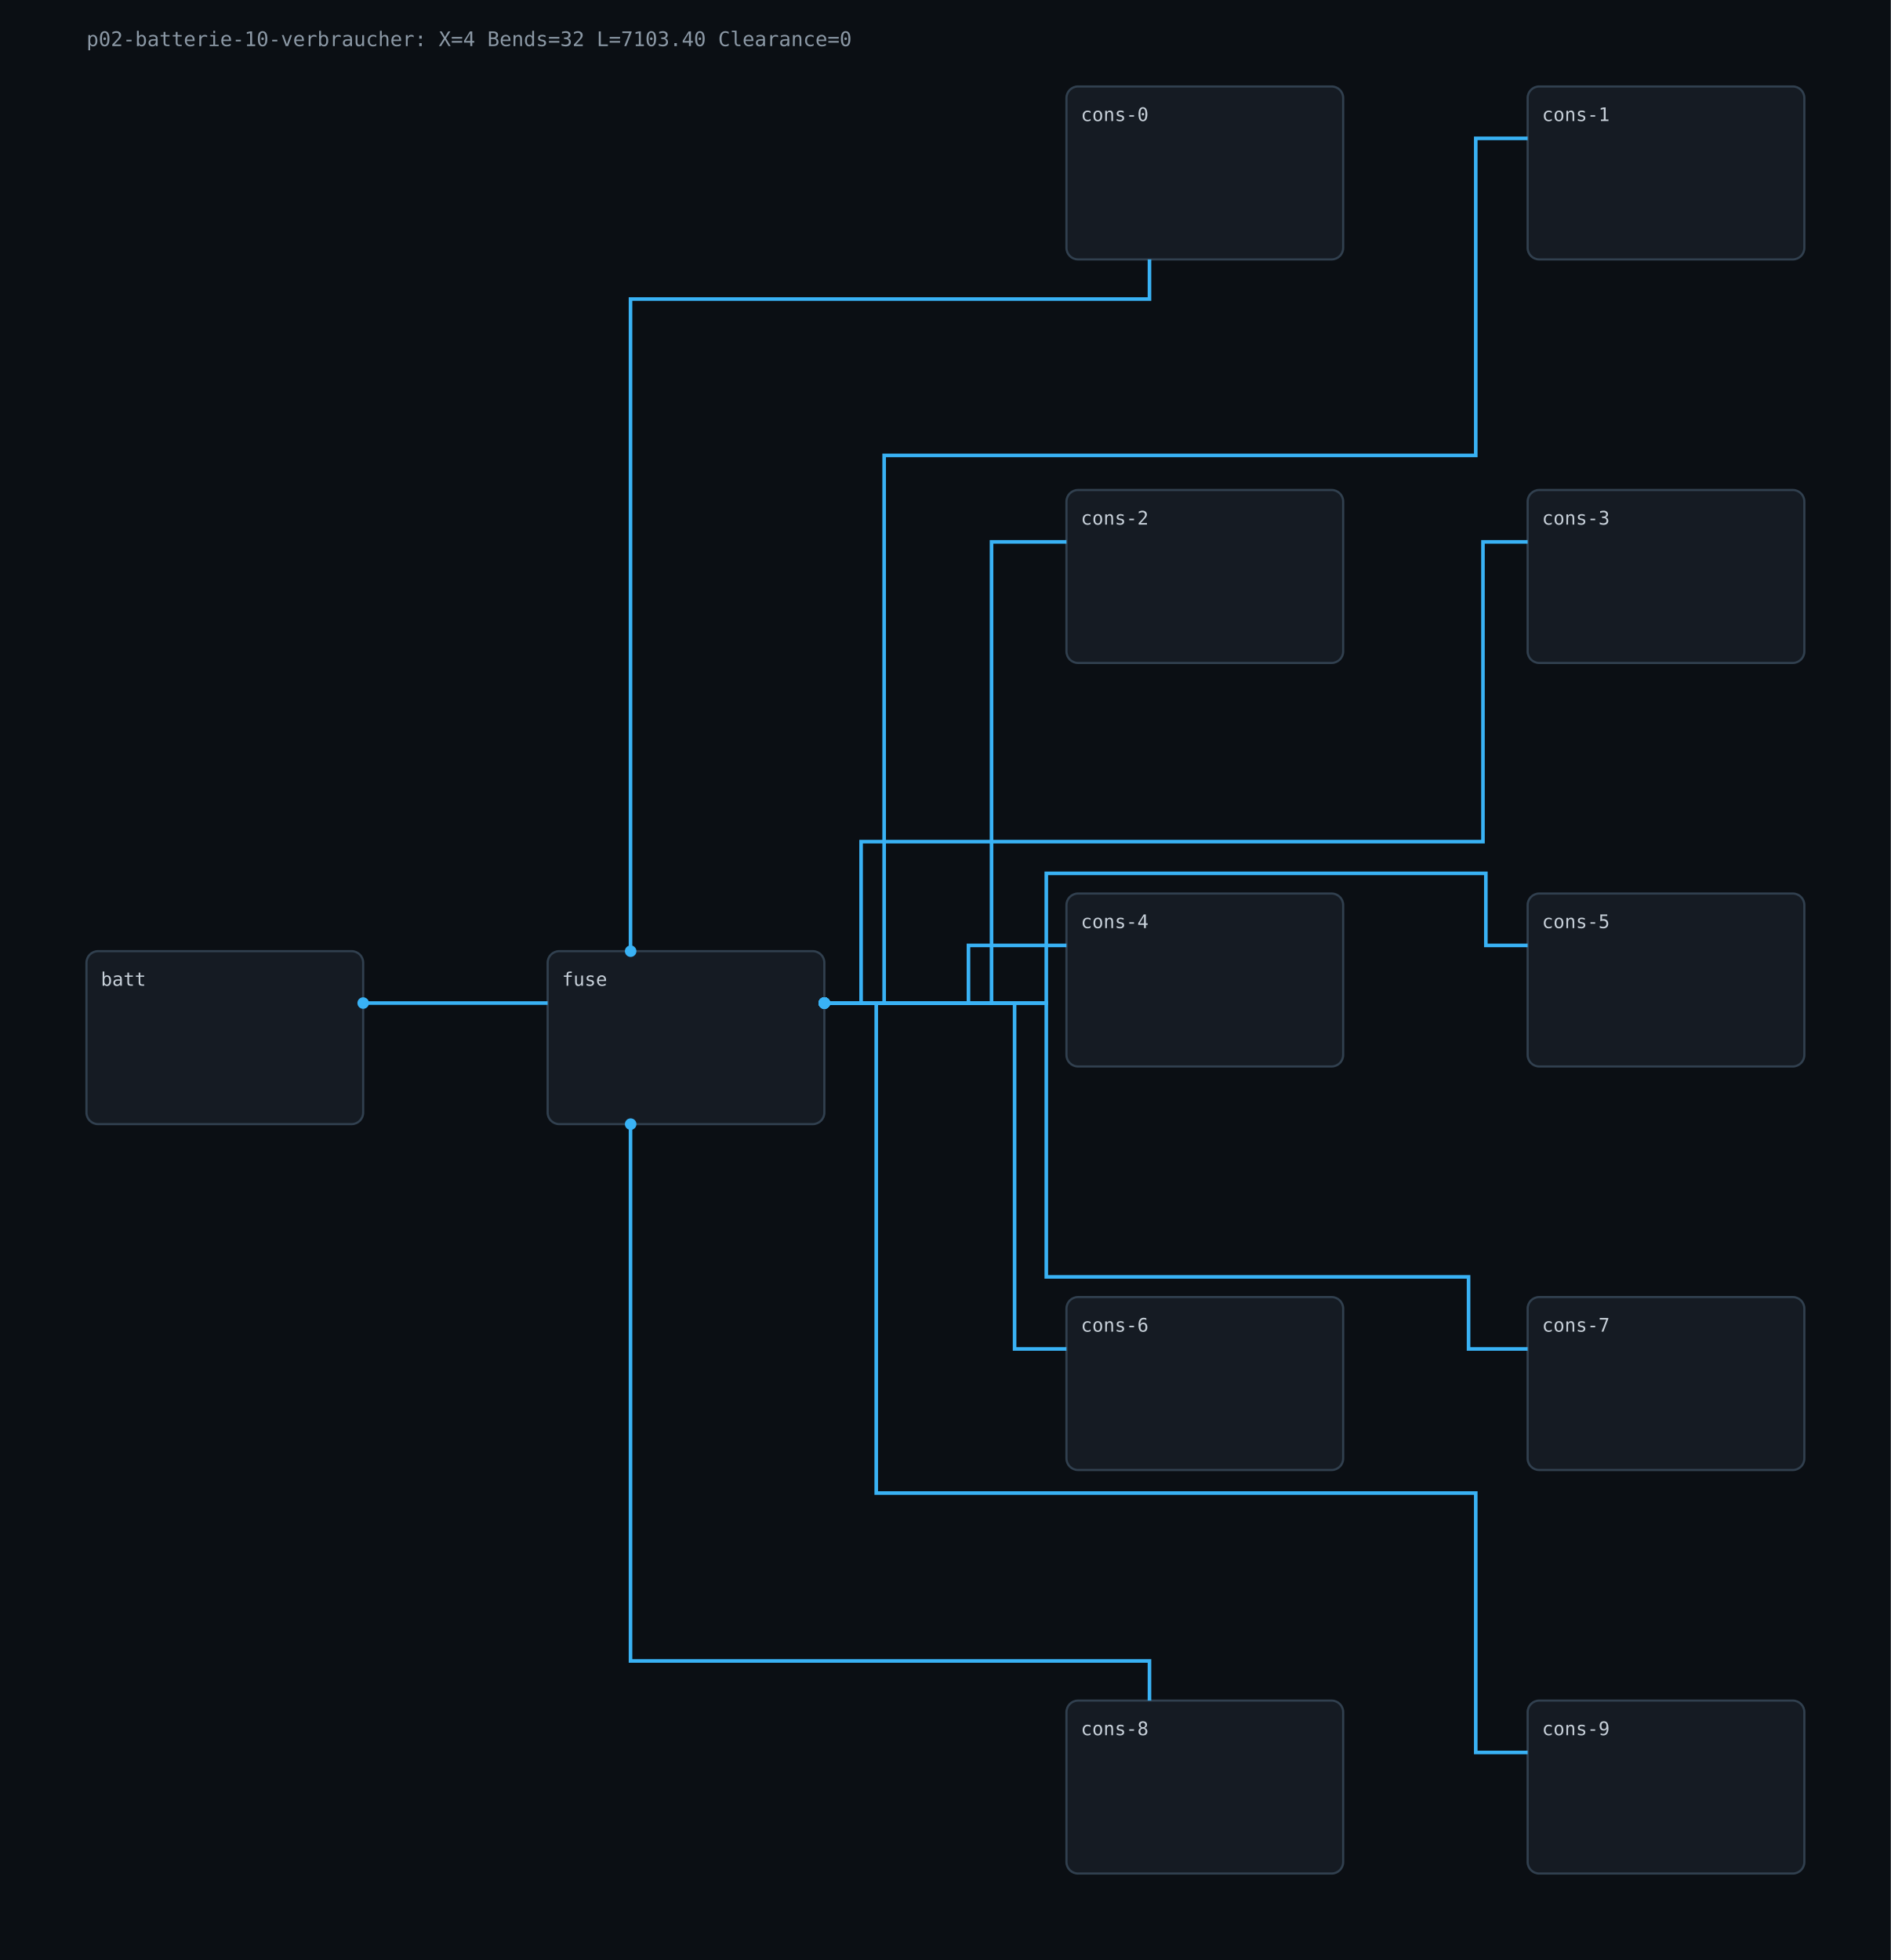
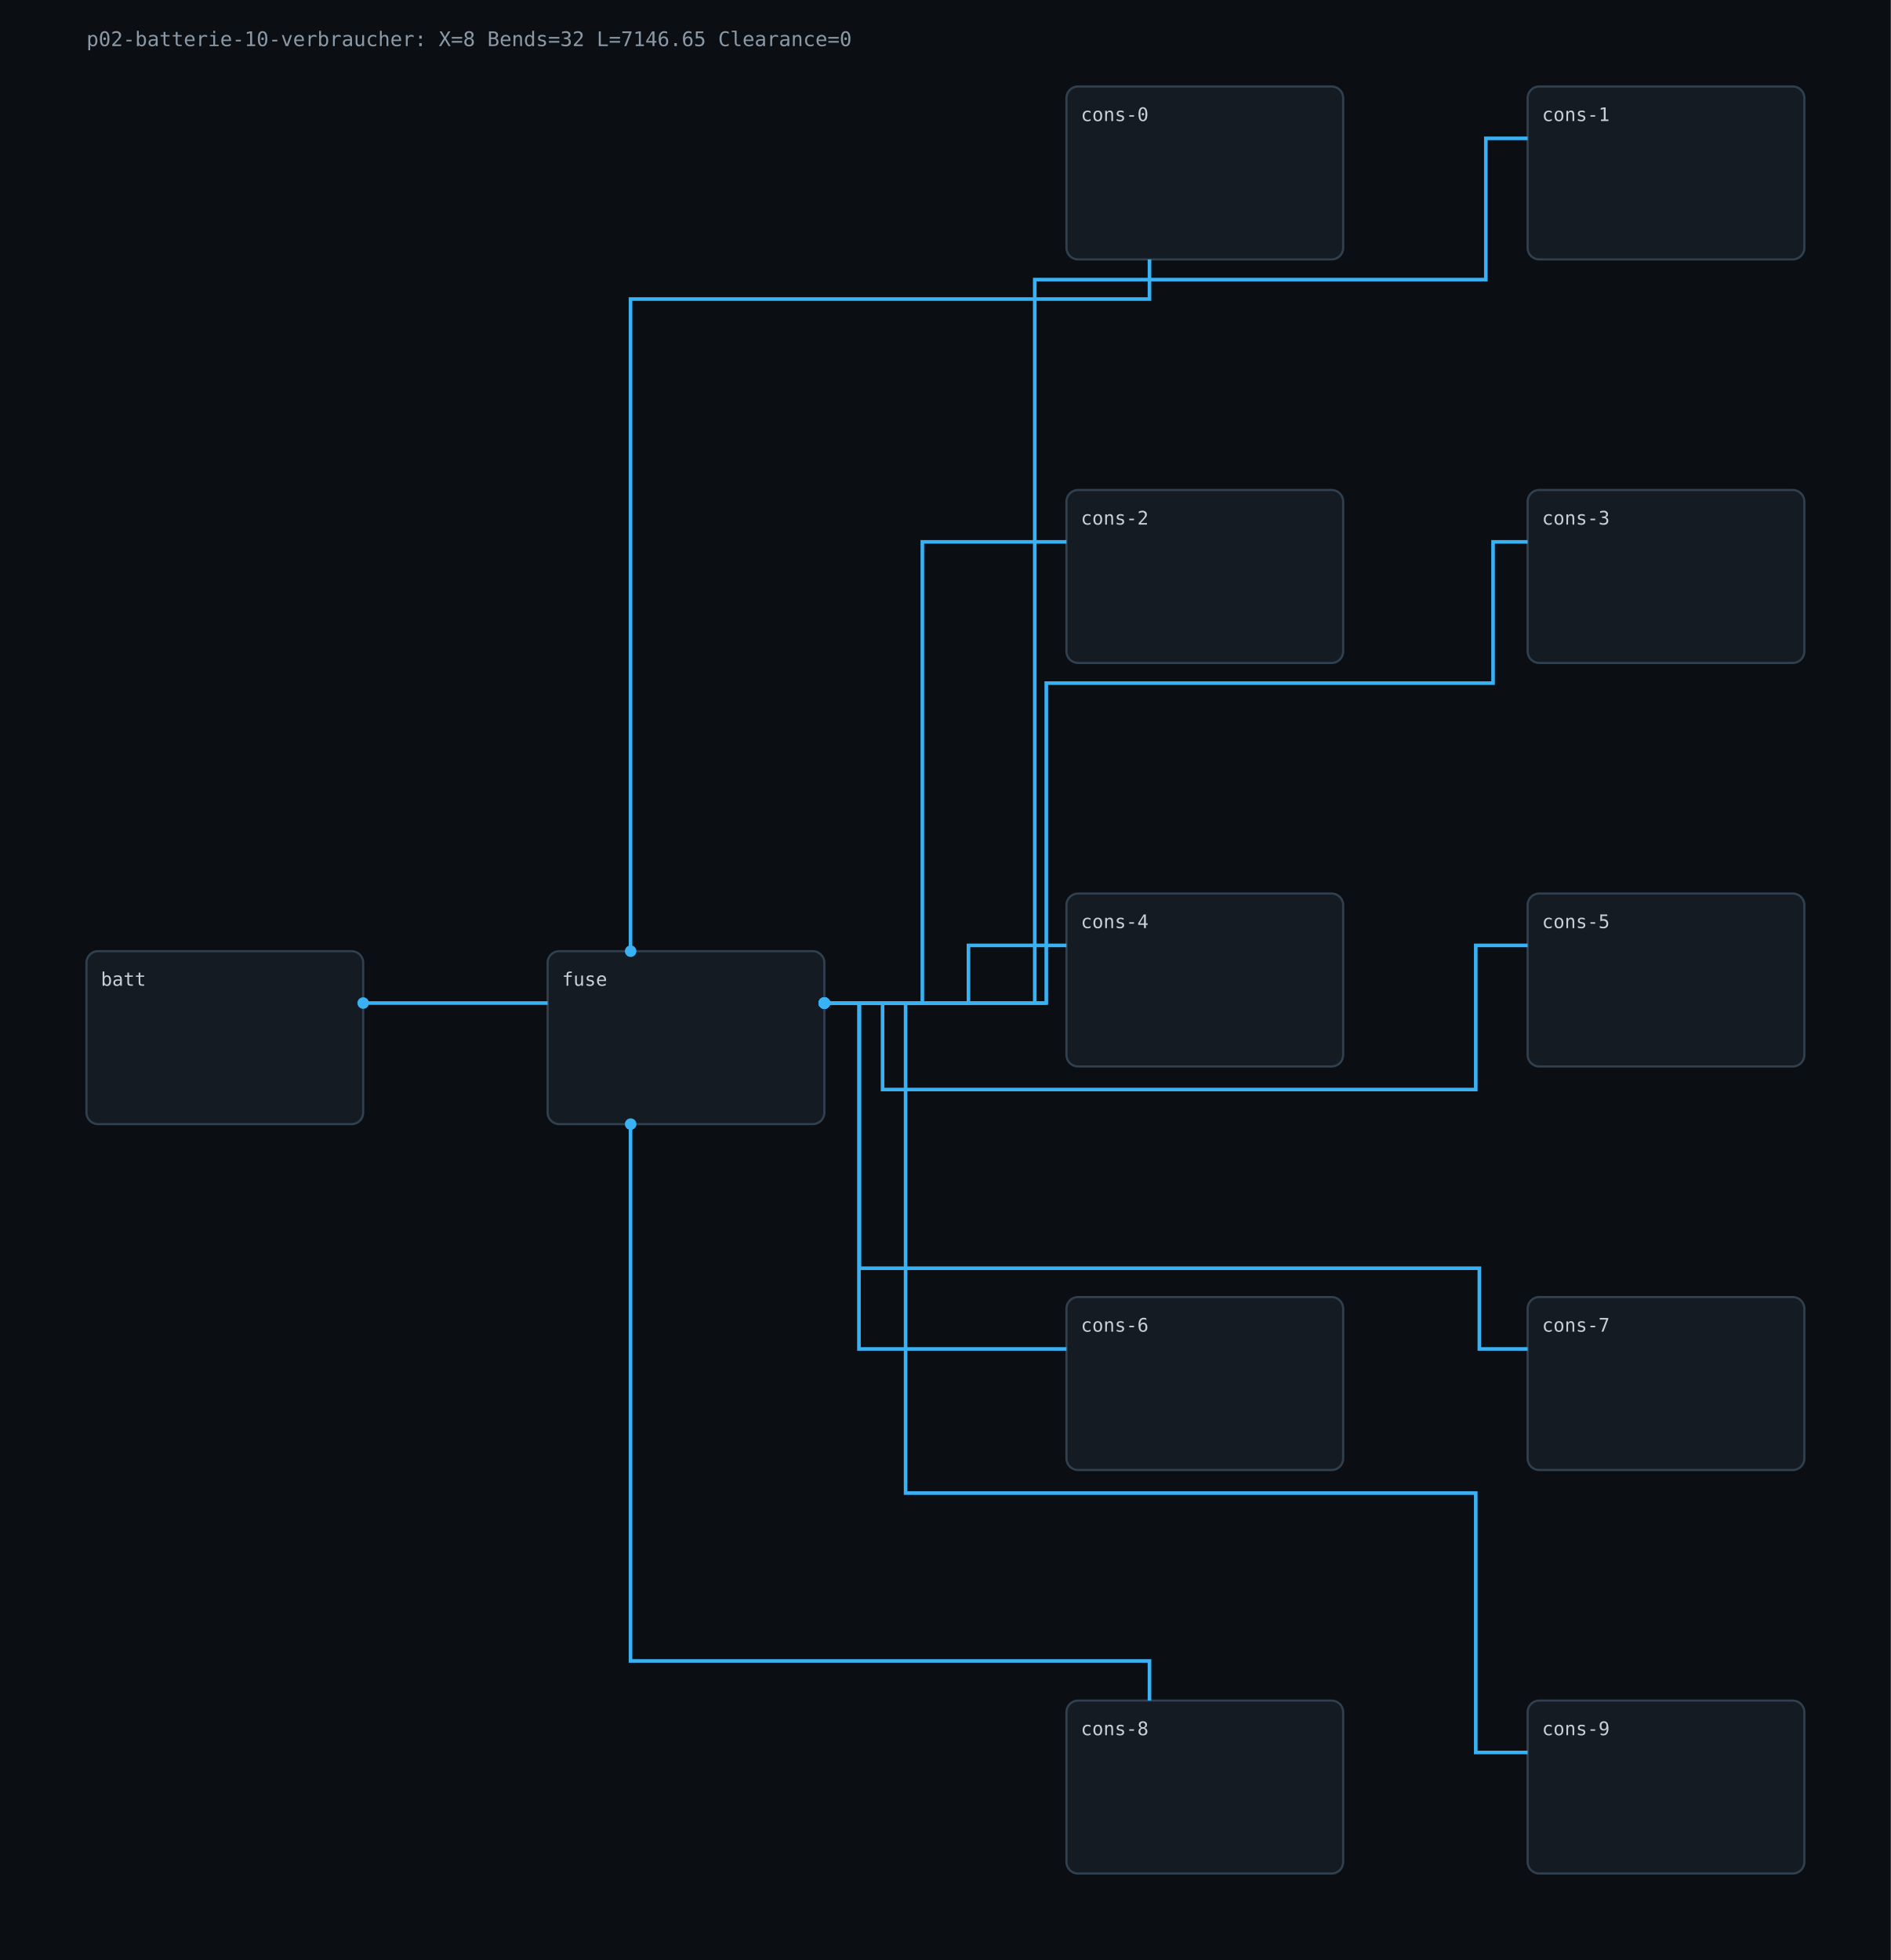
<svg xmlns="http://www.w3.org/2000/svg" width="1312" height="1360" viewBox="0 0 1312 1360">
  <rect width="100%" height="100%" fill="#0b0f14" />
-   <text x="60" y="32" fill="#8b98a5" font-family="monospace" font-size="14">p02-batterie-10-verbraucher: X=4 Bends=32 L=7103.40 Clearance=0</text>
+   <text x="60" y="32" fill="#8b98a5" font-family="monospace" font-size="14">p02-batterie-10-verbraucher: X=8 Bends=32 L=7146.65 Clearance=0</text>
  <rect x="60" y="660" width="192" height="120" fill="#151b23" stroke="#31404f" stroke-width="1.5" rx="8" />
  <text x="70" y="684" fill="#c7d0d9" font-family="monospace" font-size="13">batt</text>
  <rect x="380" y="660" width="192" height="120" fill="#151b23" stroke="#31404f" stroke-width="1.5" rx="8" />
  <text x="390" y="684" fill="#c7d0d9" font-family="monospace" font-size="13">fuse</text>
  <rect x="740" y="60" width="192" height="120" fill="#151b23" stroke="#31404f" stroke-width="1.5" rx="8" />
  <text x="750" y="84" fill="#c7d0d9" font-family="monospace" font-size="13">cons-0</text>
  <rect x="1060" y="60" width="192" height="120" fill="#151b23" stroke="#31404f" stroke-width="1.5" rx="8" />
  <text x="1070" y="84" fill="#c7d0d9" font-family="monospace" font-size="13">cons-1</text>
  <rect x="740" y="340" width="192" height="120" fill="#151b23" stroke="#31404f" stroke-width="1.5" rx="8" />
  <text x="750" y="364" fill="#c7d0d9" font-family="monospace" font-size="13">cons-2</text>
  <rect x="1060" y="340" width="192" height="120" fill="#151b23" stroke="#31404f" stroke-width="1.5" rx="8" />
  <text x="1070" y="364" fill="#c7d0d9" font-family="monospace" font-size="13">cons-3</text>
  <rect x="740" y="620" width="192" height="120" fill="#151b23" stroke="#31404f" stroke-width="1.5" rx="8" />
  <text x="750" y="644" fill="#c7d0d9" font-family="monospace" font-size="13">cons-4</text>
  <rect x="1060" y="620" width="192" height="120" fill="#151b23" stroke="#31404f" stroke-width="1.5" rx="8" />
  <text x="1070" y="644" fill="#c7d0d9" font-family="monospace" font-size="13">cons-5</text>
  <rect x="740" y="900" width="192" height="120" fill="#151b23" stroke="#31404f" stroke-width="1.5" rx="8" />
  <text x="750" y="924" fill="#c7d0d9" font-family="monospace" font-size="13">cons-6</text>
  <rect x="1060" y="900" width="192" height="120" fill="#151b23" stroke="#31404f" stroke-width="1.5" rx="8" />
  <text x="1070" y="924" fill="#c7d0d9" font-family="monospace" font-size="13">cons-7</text>
  <rect x="740" y="1180" width="192" height="120" fill="#151b23" stroke="#31404f" stroke-width="1.5" rx="8" />
  <text x="750" y="1204" fill="#c7d0d9" font-family="monospace" font-size="13">cons-8</text>
  <rect x="1060" y="1180" width="192" height="120" fill="#151b23" stroke="#31404f" stroke-width="1.5" rx="8" />
  <text x="1070" y="1204" fill="#c7d0d9" font-family="monospace" font-size="13">cons-9</text>
  <path d="M 252 696 L 380 696" fill="none" stroke="#39b2f5" stroke-width="2.5" />
  <circle cx="252" cy="696" r="4" fill="#39b2f5" />
  <path d="M 437.60 660 L 437.50 660 L 437.50 207.50 L 797.60 207.50 L 797.60 180" fill="none" stroke="#39b2f5" stroke-width="2.5" />
  <circle cx="437.60" cy="660" r="4" fill="#39b2f5" />
-   <path d="M 572 696 L 613.50 696 L 613.50 316 L 1024 316 L 1024 96 L 1060 96" fill="none" stroke="#39b2f5" stroke-width="2.5" />
+   <path d="M 572 696 L 726 696 L 718 696 L 718 194 L 1031 194 L 1031 96 L 1060 96" fill="none" stroke="#39b2f5" stroke-width="2.5" />
  <circle cx="572" cy="696" r="4" fill="#39b2f5" />
-   <path d="M 572 696 L 688 696 L 688 376 L 740 376" fill="none" stroke="#39b2f5" stroke-width="2.5" />
+   <path d="M 572 696 L 640 696 L 640 376 L 740 376" fill="none" stroke="#39b2f5" stroke-width="2.5" />
  <circle cx="572" cy="696" r="4" fill="#39b2f5" />
-   <path d="M 572 696 L 603 696 L 597.50 696 L 597.50 584 L 1029 584 L 1029 376 L 1060 376" fill="none" stroke="#39b2f5" stroke-width="2.5" />
+   <path d="M 572 696 L 726 696 L 726 474 L 1036 474 L 1036 376 L 1060 376" fill="none" stroke="#39b2f5" stroke-width="2.5" />
  <circle cx="572" cy="696" r="4" fill="#39b2f5" />
  <path d="M 572 696 L 672 696 L 672 656 L 740 656" fill="none" stroke="#39b2f5" stroke-width="2.5" />
  <circle cx="572" cy="696" r="4" fill="#39b2f5" />
-   <path d="M 572 696 L 726 696 L 726 606 L 1031 606 L 1031 656 L 1060 656" fill="none" stroke="#39b2f5" stroke-width="2.5" />
+   <path d="M 572 696 L 612.38 696 L 612.38 756 L 1024 756 L 1024 656 L 1060 656" fill="none" stroke="#39b2f5" stroke-width="2.5" />
  <circle cx="572" cy="696" r="4" fill="#39b2f5" />
-   <path d="M 572 696 L 704 696 L 704 936 L 740 936" fill="none" stroke="#39b2f5" stroke-width="2.5" />
+   <path d="M 572 696 L 596 696 L 596 936 L 740 936" fill="none" stroke="#39b2f5" stroke-width="2.5" />
  <circle cx="572" cy="696" r="4" fill="#39b2f5" />
-   <path d="M 572 696 L 726 696 L 726 886 L 1019 886 L 1019 936 L 1060 936" fill="none" stroke="#39b2f5" stroke-width="2.5" />
+   <path d="M 572 696 L 605.50 696 L 596.38 696 L 596.38 880 L 1026.50 880 L 1026.50 936 L 1060 936" fill="none" stroke="#39b2f5" stroke-width="2.5" />
  <circle cx="572" cy="696" r="4" fill="#39b2f5" />
  <path d="M 437.60 780 L 437.50 780 L 437.50 1152.50 L 797.60 1152.50 L 797.60 1180" fill="none" stroke="#39b2f5" stroke-width="2.5" />
  <circle cx="437.60" cy="780" r="4" fill="#39b2f5" />
-   <path d="M 572 696 L 608 696 L 608 1036 L 1024 1036 L 1024 1216 L 1060 1216" fill="none" stroke="#39b2f5" stroke-width="2.5" />
+   <path d="M 572 696 L 628.38 696 L 628.38 1036 L 1024 1036 L 1024 1216 L 1060 1216" fill="none" stroke="#39b2f5" stroke-width="2.5" />
  <circle cx="572" cy="696" r="4" fill="#39b2f5" />
</svg>
